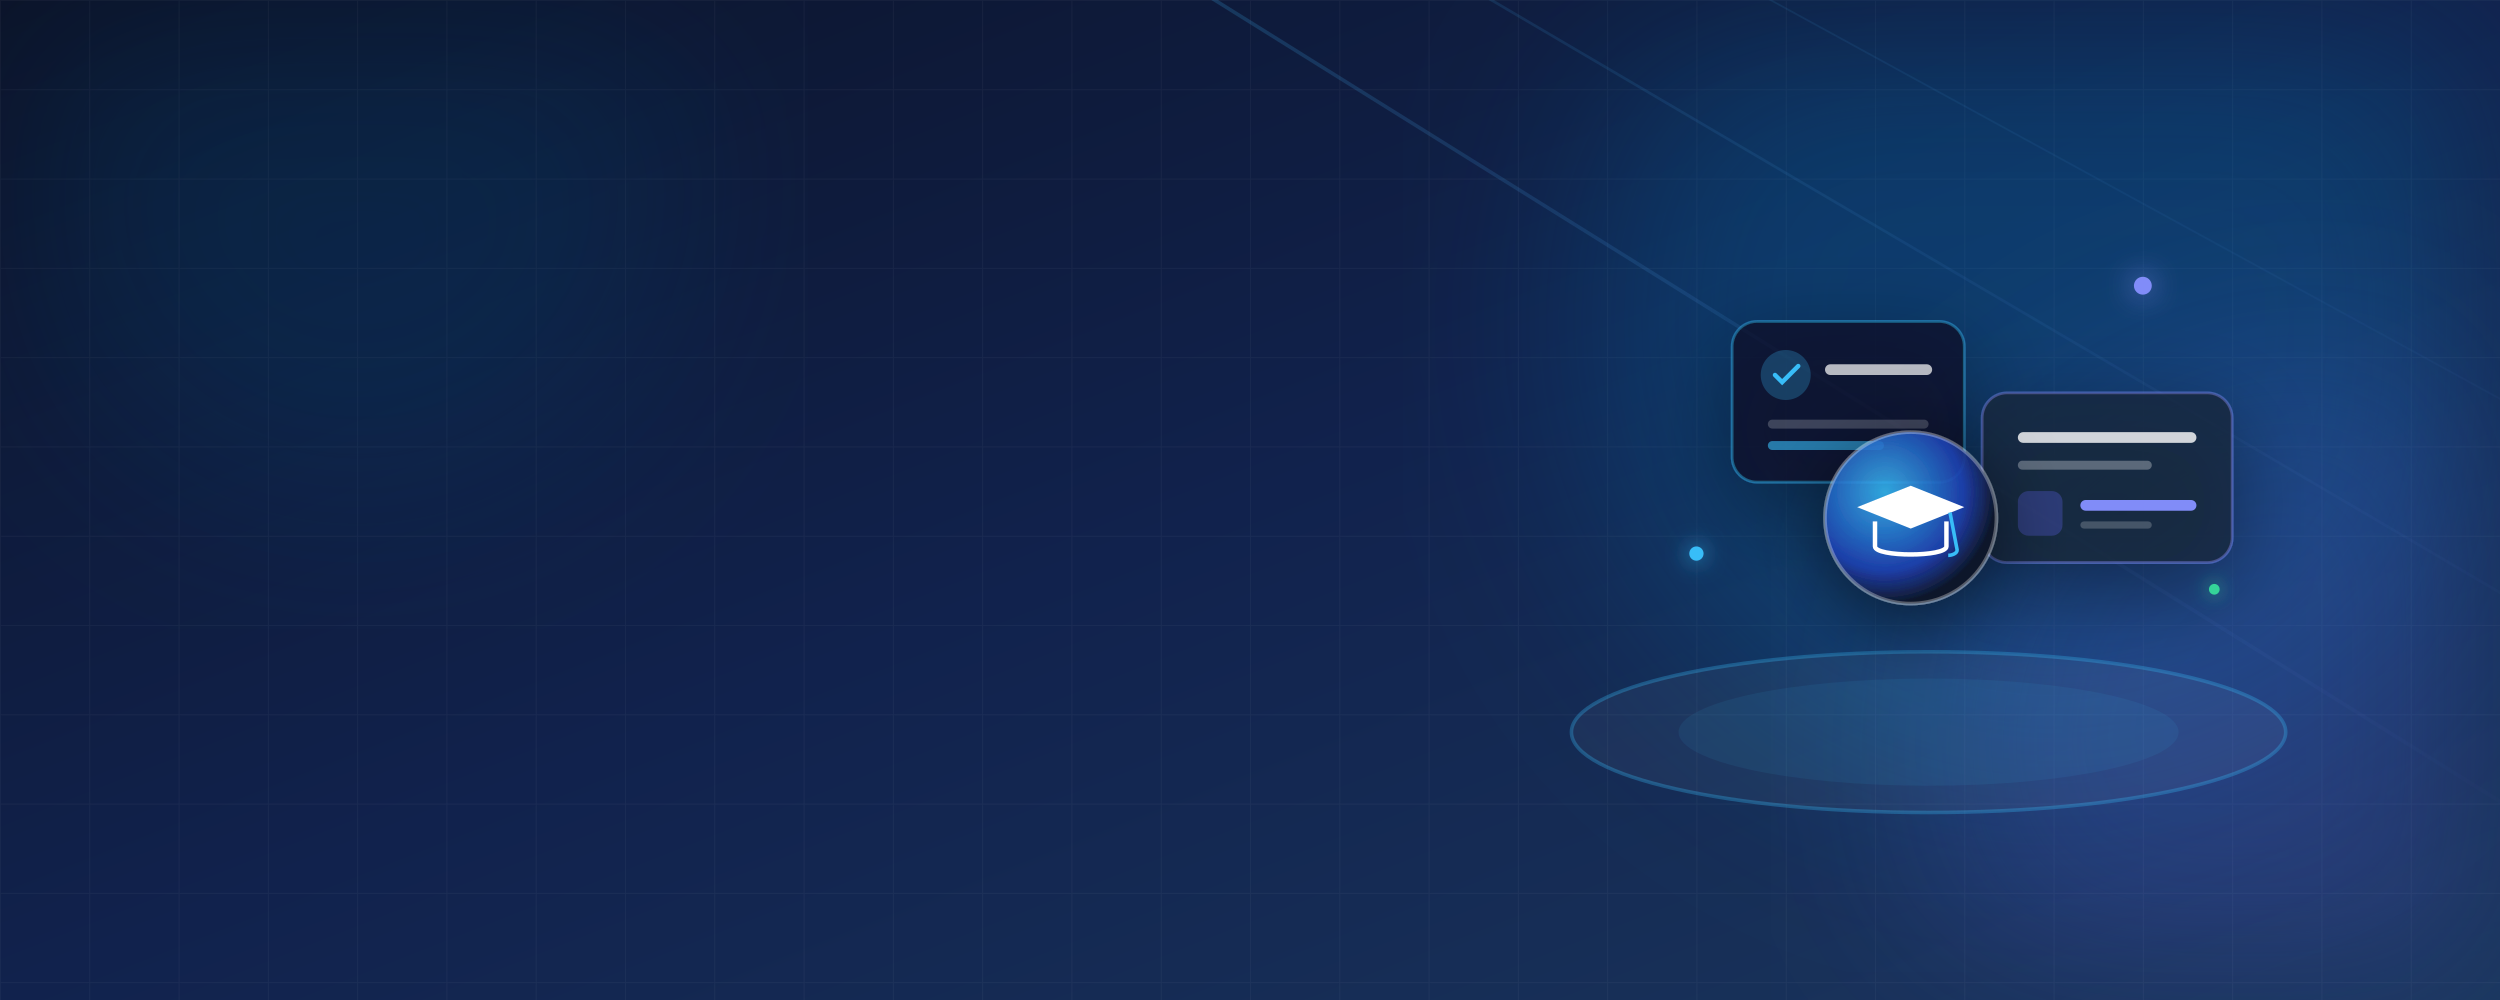
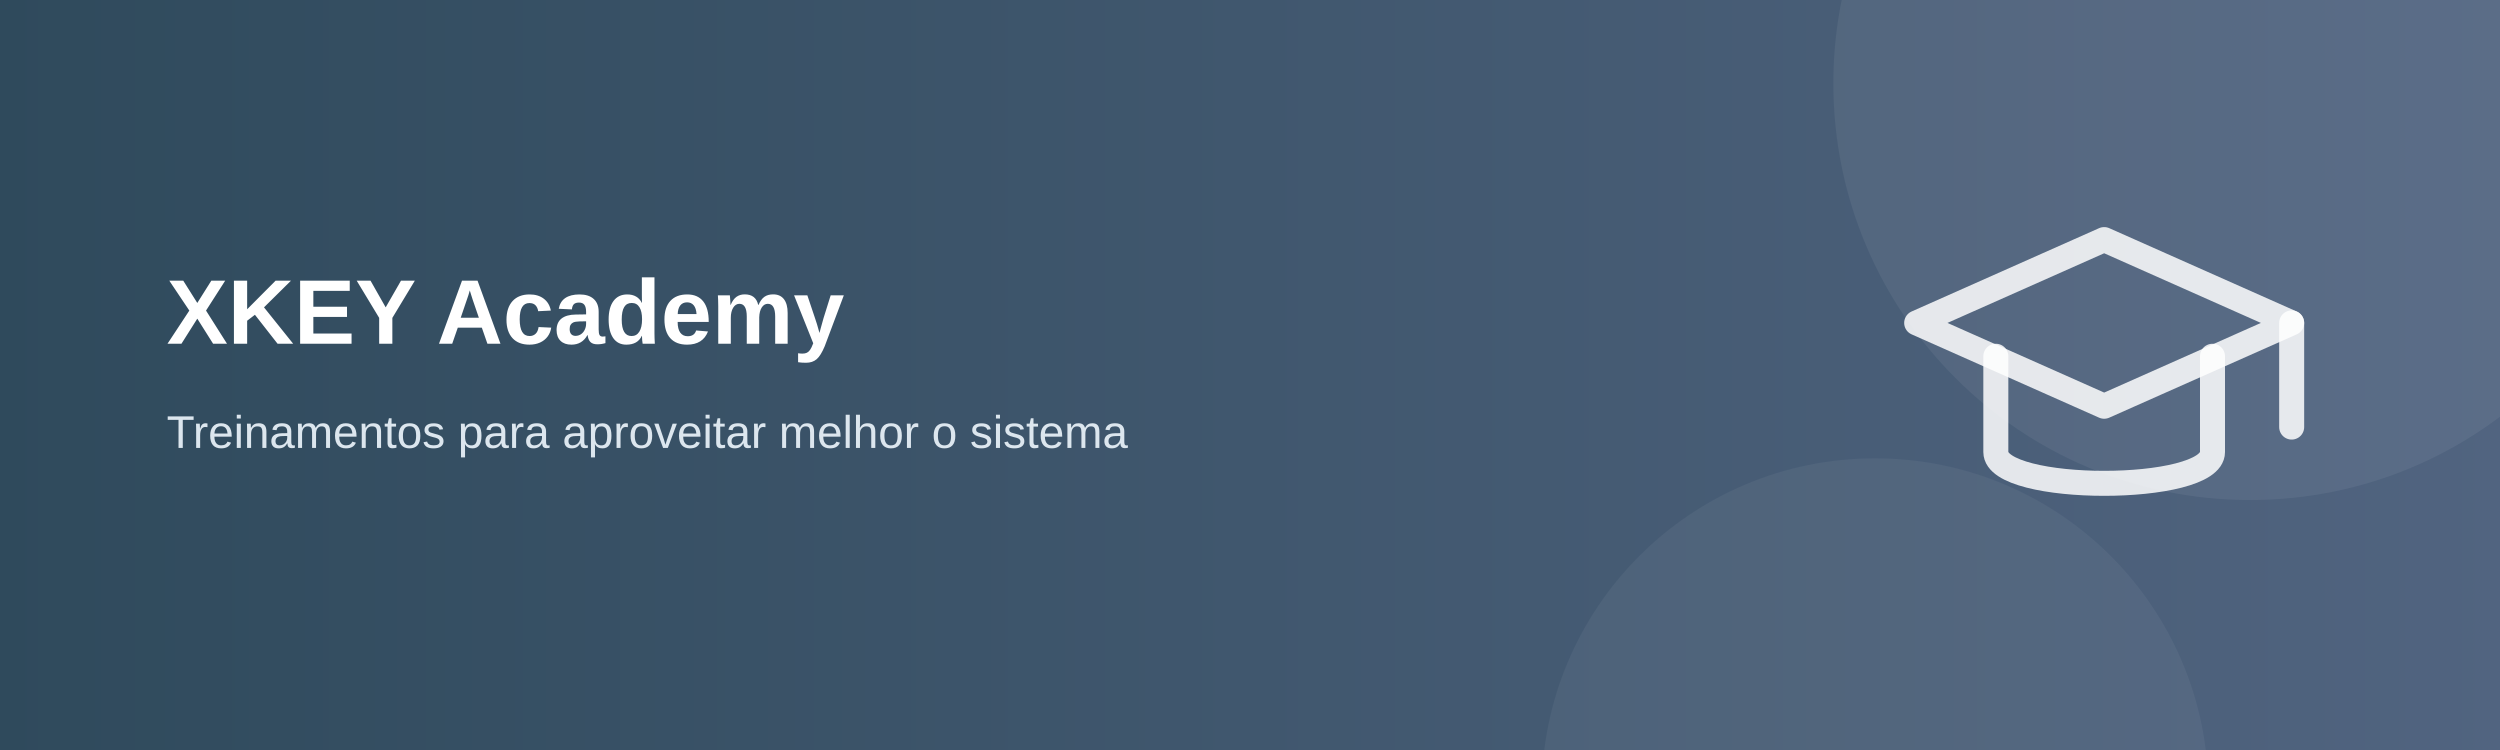
- <svg xmlns="http://www.w3.org/2000/svg" viewBox="0 0 1400 560" width="100%" height="100%">
+ <svg xmlns="http://www.w3.org/2000/svg" width="1200" height="360" viewBox="0 0 1200 360">
  <defs>
-     <linearGradient id="bgGrad1" x1="0%" y1="0%" x2="100%" y2="100%">
-       <stop offset="0%" style="stop-color:#0b1329;stop-opacity:1" />
-       <stop offset="50%" style="stop-color:#11224d;stop-opacity:1" />
-       <stop offset="100%" style="stop-color:#1a365d;stop-opacity:1" />
+     <linearGradient id="fundo" x1="0" y1="0" x2="1" y2="0">
+       <stop offset="0" stop-color="#2f4a5c" />
+       <stop offset="1" stop-color="#516480" />
    </linearGradient>
-     <linearGradient id="cyanGrad" x1="0%" y1="0%" x2="100%" y2="100%">
-       <stop offset="0%" style="stop-color:#00f2fe;stop-opacity:1" />
-       <stop offset="100%" style="stop-color:#4facfe;stop-opacity:1" />
-     </linearGradient>
-     <linearGradient id="accentGlow" x1="0%" y1="0%" x2="100%" y2="0%">
-       <stop offset="0%" style="stop-color:#38bdf8;stop-opacity:0.35" />
-       <stop offset="100%" style="stop-color:#818cf8;stop-opacity:0" />
-     </linearGradient>
-     <pattern id="gridPattern1" width="50" height="50" patternUnits="userSpaceOnUse">
-       <path d="M 50 0 L 0 0 0 50" fill="none" stroke="rgba(255, 255, 255, 0.04)" stroke-width="1" />
-     </pattern>
-     <radialGradient id="sphereGrad" cx="35%" cy="35%" r="65%">
-       <stop offset="0%" style="stop-color:#38bdf8;stop-opacity:0.8" />
-       <stop offset="70%" style="stop-color:#1e40af;stop-opacity:0.9" />
-       <stop offset="100%" style="stop-color:#0f172a;stop-opacity:1" />
-     </radialGradient>
-     <filter id="glowBlur" x="-20%" y="-20%" width="140%" height="140%">
-       <feGaussianBlur stdDeviation="60" result="blur" />
-     </filter>
  </defs>
-   <rect width="1400" height="560" fill="url(#bgGrad1)" />
-   <rect width="1400" height="560" fill="url(#gridPattern1)" />
-   <circle cx="1150" cy="180" r="260" fill="#0284c7" opacity="0.25" filter="url(#glowBlur)" />
-   <circle cx="1300" cy="420" r="220" fill="#6366f1" opacity="0.2" filter="url(#glowBlur)" />
-   <circle cx="200" cy="100" r="180" fill="#0369a1" opacity="0.15" filter="url(#glowBlur)" />
-   <path d="M 600 -50 L 1450 480" stroke="url(#accentGlow)" stroke-width="2" fill="none" opacity="0.6" />
-   <path d="M 750 -50 L 1550 420" stroke="url(#accentGlow)" stroke-width="1.5" fill="none" opacity="0.4" />
-   <path d="M 900 -50 L 1650 360" stroke="url(#accentGlow)" stroke-width="1" fill="none" opacity="0.3" />
-   <g transform="translate(1080, 270)">
-     <ellipse cx="0" cy="140" rx="200" ry="45" fill="rgba(255,255,255,0.04)" stroke="rgba(56, 189, 248, 0.3)" stroke-width="2" />
-     <ellipse cx="0" cy="140" rx="140" ry="30" fill="rgba(56, 189, 248, 0.08)" />
-     <g transform="translate(-110, -90)">
-       <rect width="130" height="90" rx="14" fill="rgba(15, 23, 42, 0.75)" stroke="rgba(56, 189, 248, 0.4)" stroke-width="1.5" filter="drop-shadow(0 15px 25px rgba(0,0,0,0.5))" />
-       <circle cx="30" cy="30" r="14" fill="rgba(56, 189, 248, 0.25)" />
-       <path d="M 24 30 L 28 34 L 37 25" stroke="#38bdf8" stroke-width="2.5" fill="none" stroke-linecap="round" />
-       <rect x="52" y="24" width="60" height="6" rx="3" fill="rgba(255,255,255,0.7)" />
-       <rect x="20" y="55" width="90" height="5" rx="2.5" fill="rgba(255,255,255,0.2)" />
-       <rect x="20" y="67" width="65" height="5" rx="2.5" fill="rgba(56, 189, 248, 0.6)" />
-     </g>
-     <g transform="translate(30, -50)">
-       <rect width="140" height="95" rx="14" fill="rgba(30, 41, 59, 0.8)" stroke="rgba(129, 140, 248, 0.4)" stroke-width="1.5" filter="drop-shadow(0 15px 25px rgba(0,0,0,0.5))" />
-       <rect x="20" y="22" width="100" height="6" rx="3" fill="rgba(255,255,255,0.8)" />
-       <rect x="20" y="38" width="75" height="5" rx="2.5" fill="rgba(255,255,255,0.3)" />
-       <rect x="20" y="55" width="25" height="25" rx="6" fill="rgba(99, 102, 241, 0.3)" />
-       <rect x="55" y="60" width="65" height="6" rx="3" fill="#818cf8" />
-       <rect x="55" y="72" width="40" height="4" rx="2" fill="rgba(255,255,255,0.2)" />
-     </g>
-     <g transform="translate(-10, 20)">
-       <circle cx="0" cy="0" r="48" fill="url(#sphereGrad)" stroke="rgba(255,255,255,0.3)" stroke-width="2" filter="drop-shadow(0 10px 20px rgba(0,0,0,0.6))" />
-       <path d="M 0 -18 L 30 -6 L 0 6 L -30 -6 Z" fill="#ffffff" />
-       <path d="M -20 2 L -20 16 C -20 22 20 22 20 16 L 20 2" fill="none" stroke="#ffffff" stroke-width="2.5" />
-       <path d="M 22 -3 L 26 18 C 26 20 23 21 21 21" fill="none" stroke="#38bdf8" stroke-width="2" />
-     </g>
-     <circle cx="-130" cy="40" r="4" fill="#38bdf8" filter="drop-shadow(0 0 6px #38bdf8)" />
-     <circle cx="120" cy="-110" r="5" fill="#818cf8" filter="drop-shadow(0 0 8px #818cf8)" />
-     <circle cx="160" cy="60" r="3" fill="#34d399" filter="drop-shadow(0 0 5px #34d399)" />
+   <rect width="1200" height="360" fill="url(#fundo)" />
+   <circle cx="1080" cy="40" r="200" fill="#ffffff" fill-opacity="0.06" />
+   <circle cx="900" cy="380" r="160" fill="#ffffff" fill-opacity="0.05" />
+   <g transform="translate(1010 185)" fill="none" stroke="#ffffff" stroke-opacity="0.85" stroke-width="12" stroke-linecap="round" stroke-linejoin="round">
+     <path d="M-90 -30 L0 -70 L90 -30 L0 10 Z" />
+     <path d="M-52 -14 V32 C-52 52 52 52 52 32 V-14" />
+     <path d="M90 -30 V20" />
  </g>
+   <text x="80" y="165" font-family="Arial, Helvetica, sans-serif" font-size="44" font-weight="bold" fill="#ffffff">XKEY Academy</text>
+   <text x="80" y="215" font-family="Arial, Helvetica, sans-serif" font-size="22" fill="#dce6ee">Treinamentos para aproveitar melhor o sistema</text>
</svg>
